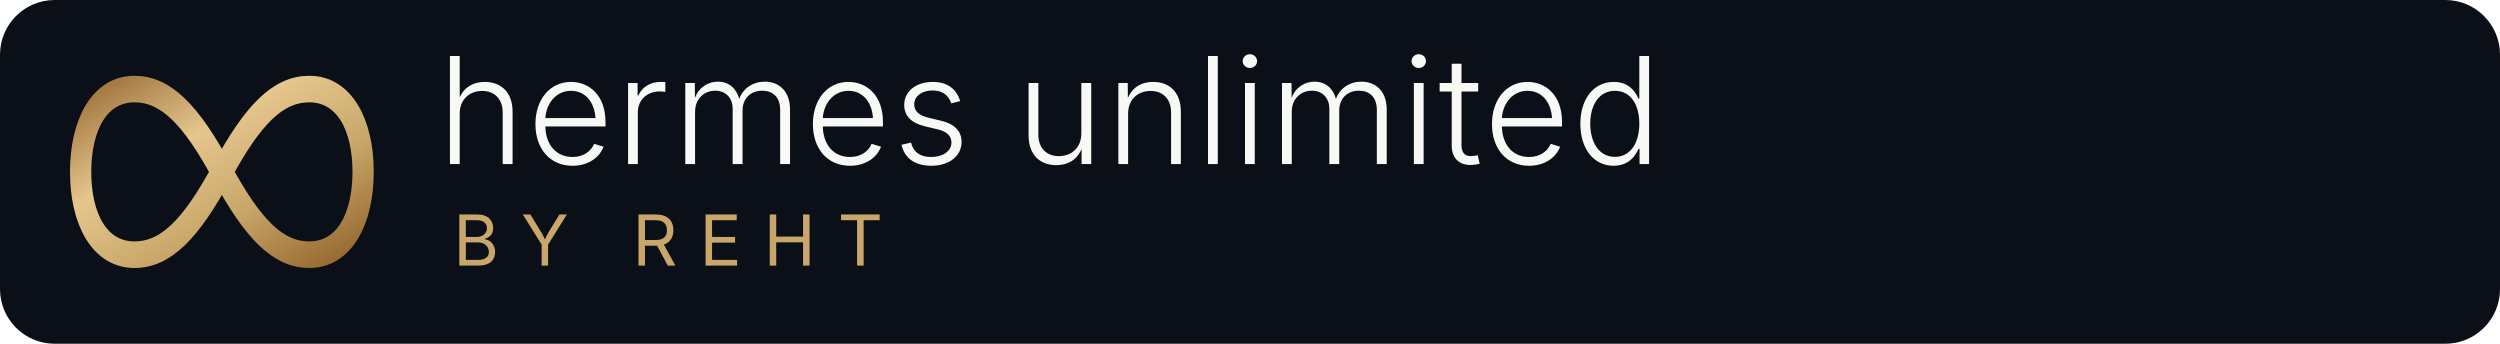
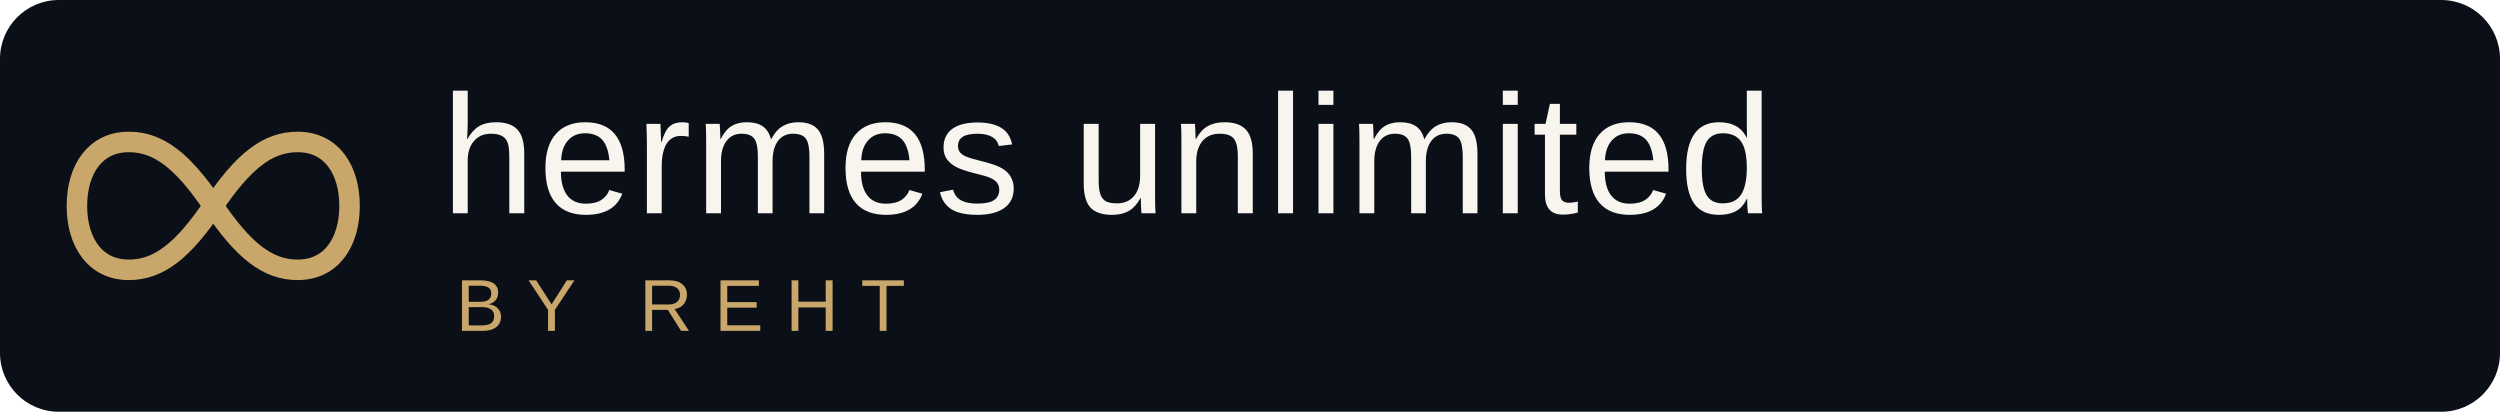
- <svg xmlns="http://www.w3.org/2000/svg" width="320" height="44" viewBox="0 0 320 44" role="img" aria-labelledby="title">
-   <defs>
-     <linearGradient id="gold" x1="0" y1="0" x2="1" y2="1">
-       <stop offset="0" stop-color="#9D713A" />
-       <stop offset=".34" stop-color="#E5C68D" />
-       <stop offset=".65" stop-color="#C9A76A" />
-       <stop offset="1" stop-color="#94652D" />
-     </linearGradient>
-   </defs>
-   <rect width="320" height="44" rx="7" fill="#0B0F17" />
-   <path d="M23 22 C18 14.6 14 11.4 9 11.4 C3.4 11.4 .4 16 .4 22 C.4 28 3.4 32.6 9 32.6 C14 32.6 18 29.4 23 22 C28 14.6 32 11.4 37 11.4 C42.6 11.4 45.6 16 45.6 22 C45.6 28 42.6 32.6 37 32.6 C32 32.6 28 29.4 23 22" transform="translate(10 0) scale(.8 1)" fill="none" stroke="url(#gold)" stroke-width="3.4" stroke-linecap="round" stroke-linejoin="round" />
-   <text x="56" y="21" fill="#F8F9F5" font-family="Inter,Helvetica Neue,Arial,sans-serif" font-size="19" font-weight="300" letter-spacing=".3">hermes unlimited</text>
-   <text x="58" y="34" fill="#C9A76A" font-family="Inter,Helvetica Neue,Arial,sans-serif" font-size="9" letter-spacing="2.8">BY REHT</text>
+ <svg xmlns="http://www.w3.org/2000/svg" width="340" height="56" viewBox="0 0 340 56" role="img" aria-labelledby="title desc">
+   <rect width="340" height="56" rx="8" fill="#0B0F17" />
+   <g transform="translate(8 7) scale(.1640625)">
+     <path d="M128 128 C103 91 83 75 58 75 C30 75 15 98 15 128 C15 158 30 181 58 181 C83 181 103 165 128 128 C153 91 173 75 198 75 C226 75 241 98 241 128 C241 158 226 181 198 181 C173 181 153 165 128 128" fill="none" stroke="#C9A76A" stroke-width="17" stroke-linecap="round" stroke-linejoin="round" />
+   </g>
+   <text x="60" y="29" fill="#F8F5EF" font-family="Arial,Helvetica,sans-serif" font-size="23" font-weight="300" letter-spacing=".4">hermes unlimited</text>
+   <text x="62" y="45" fill="#C9A76A" font-family="Arial,Helvetica,sans-serif" font-size="10" letter-spacing="3">BY REHT</text>
</svg>
